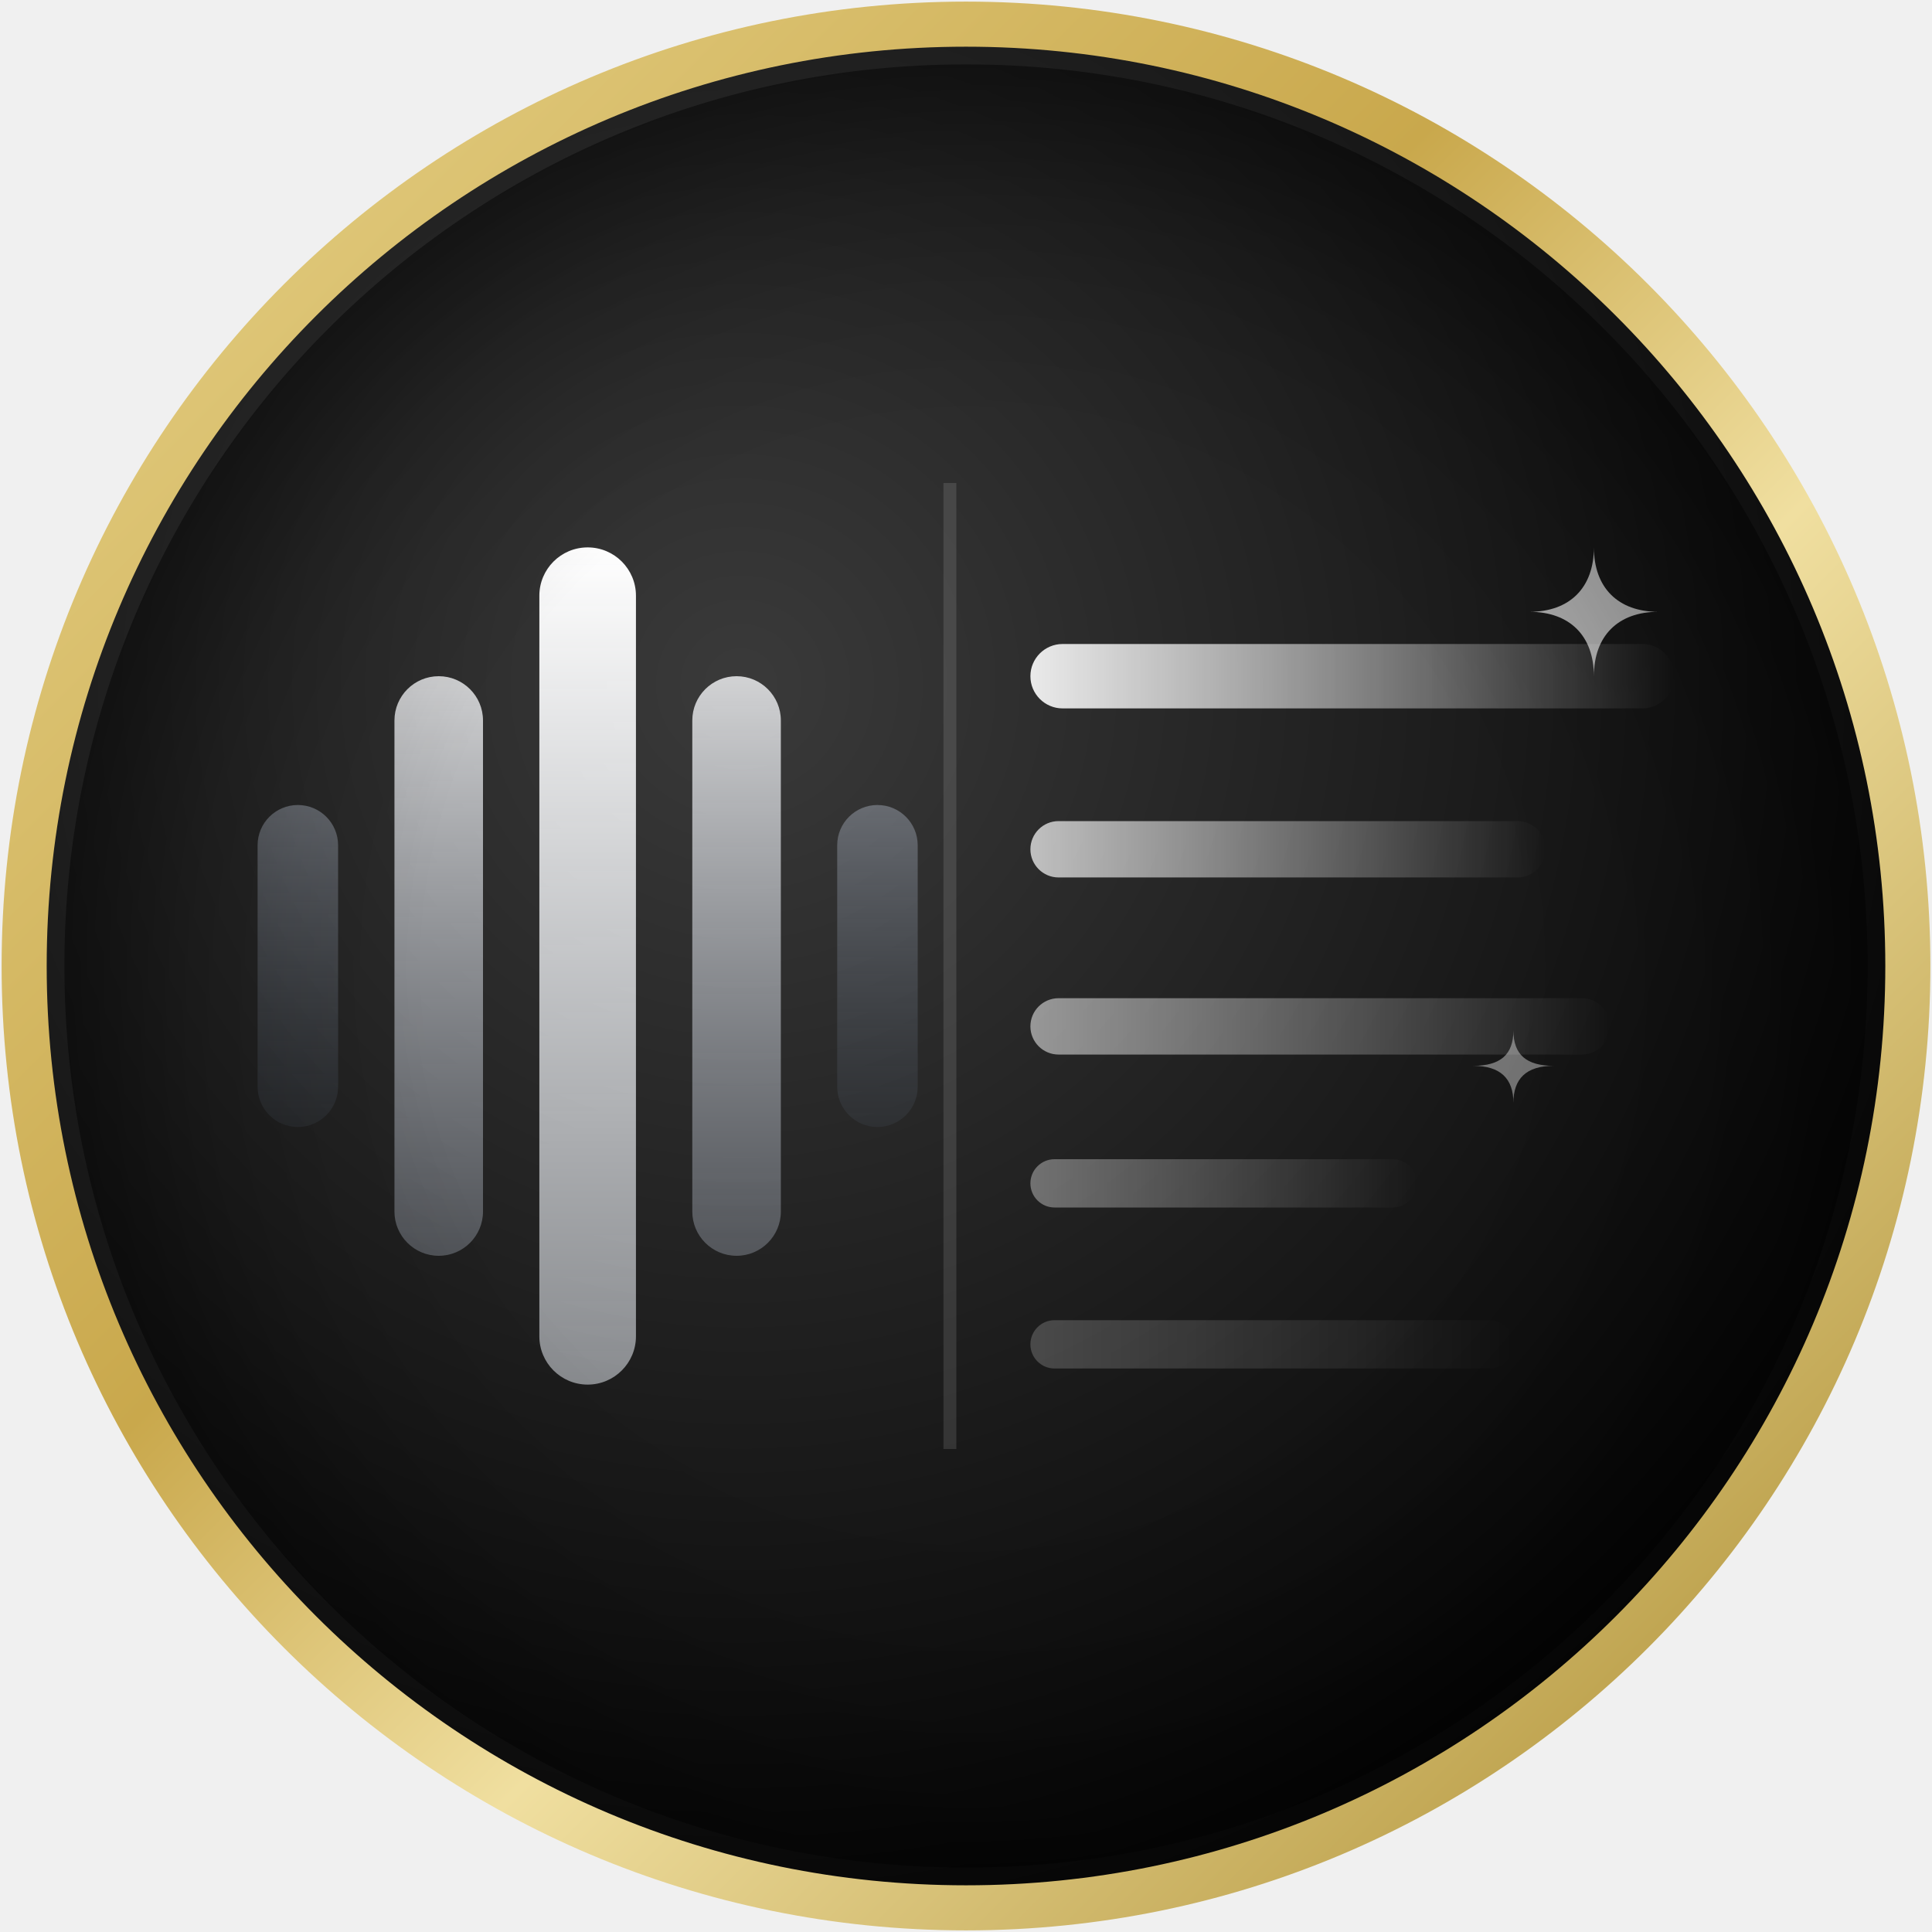
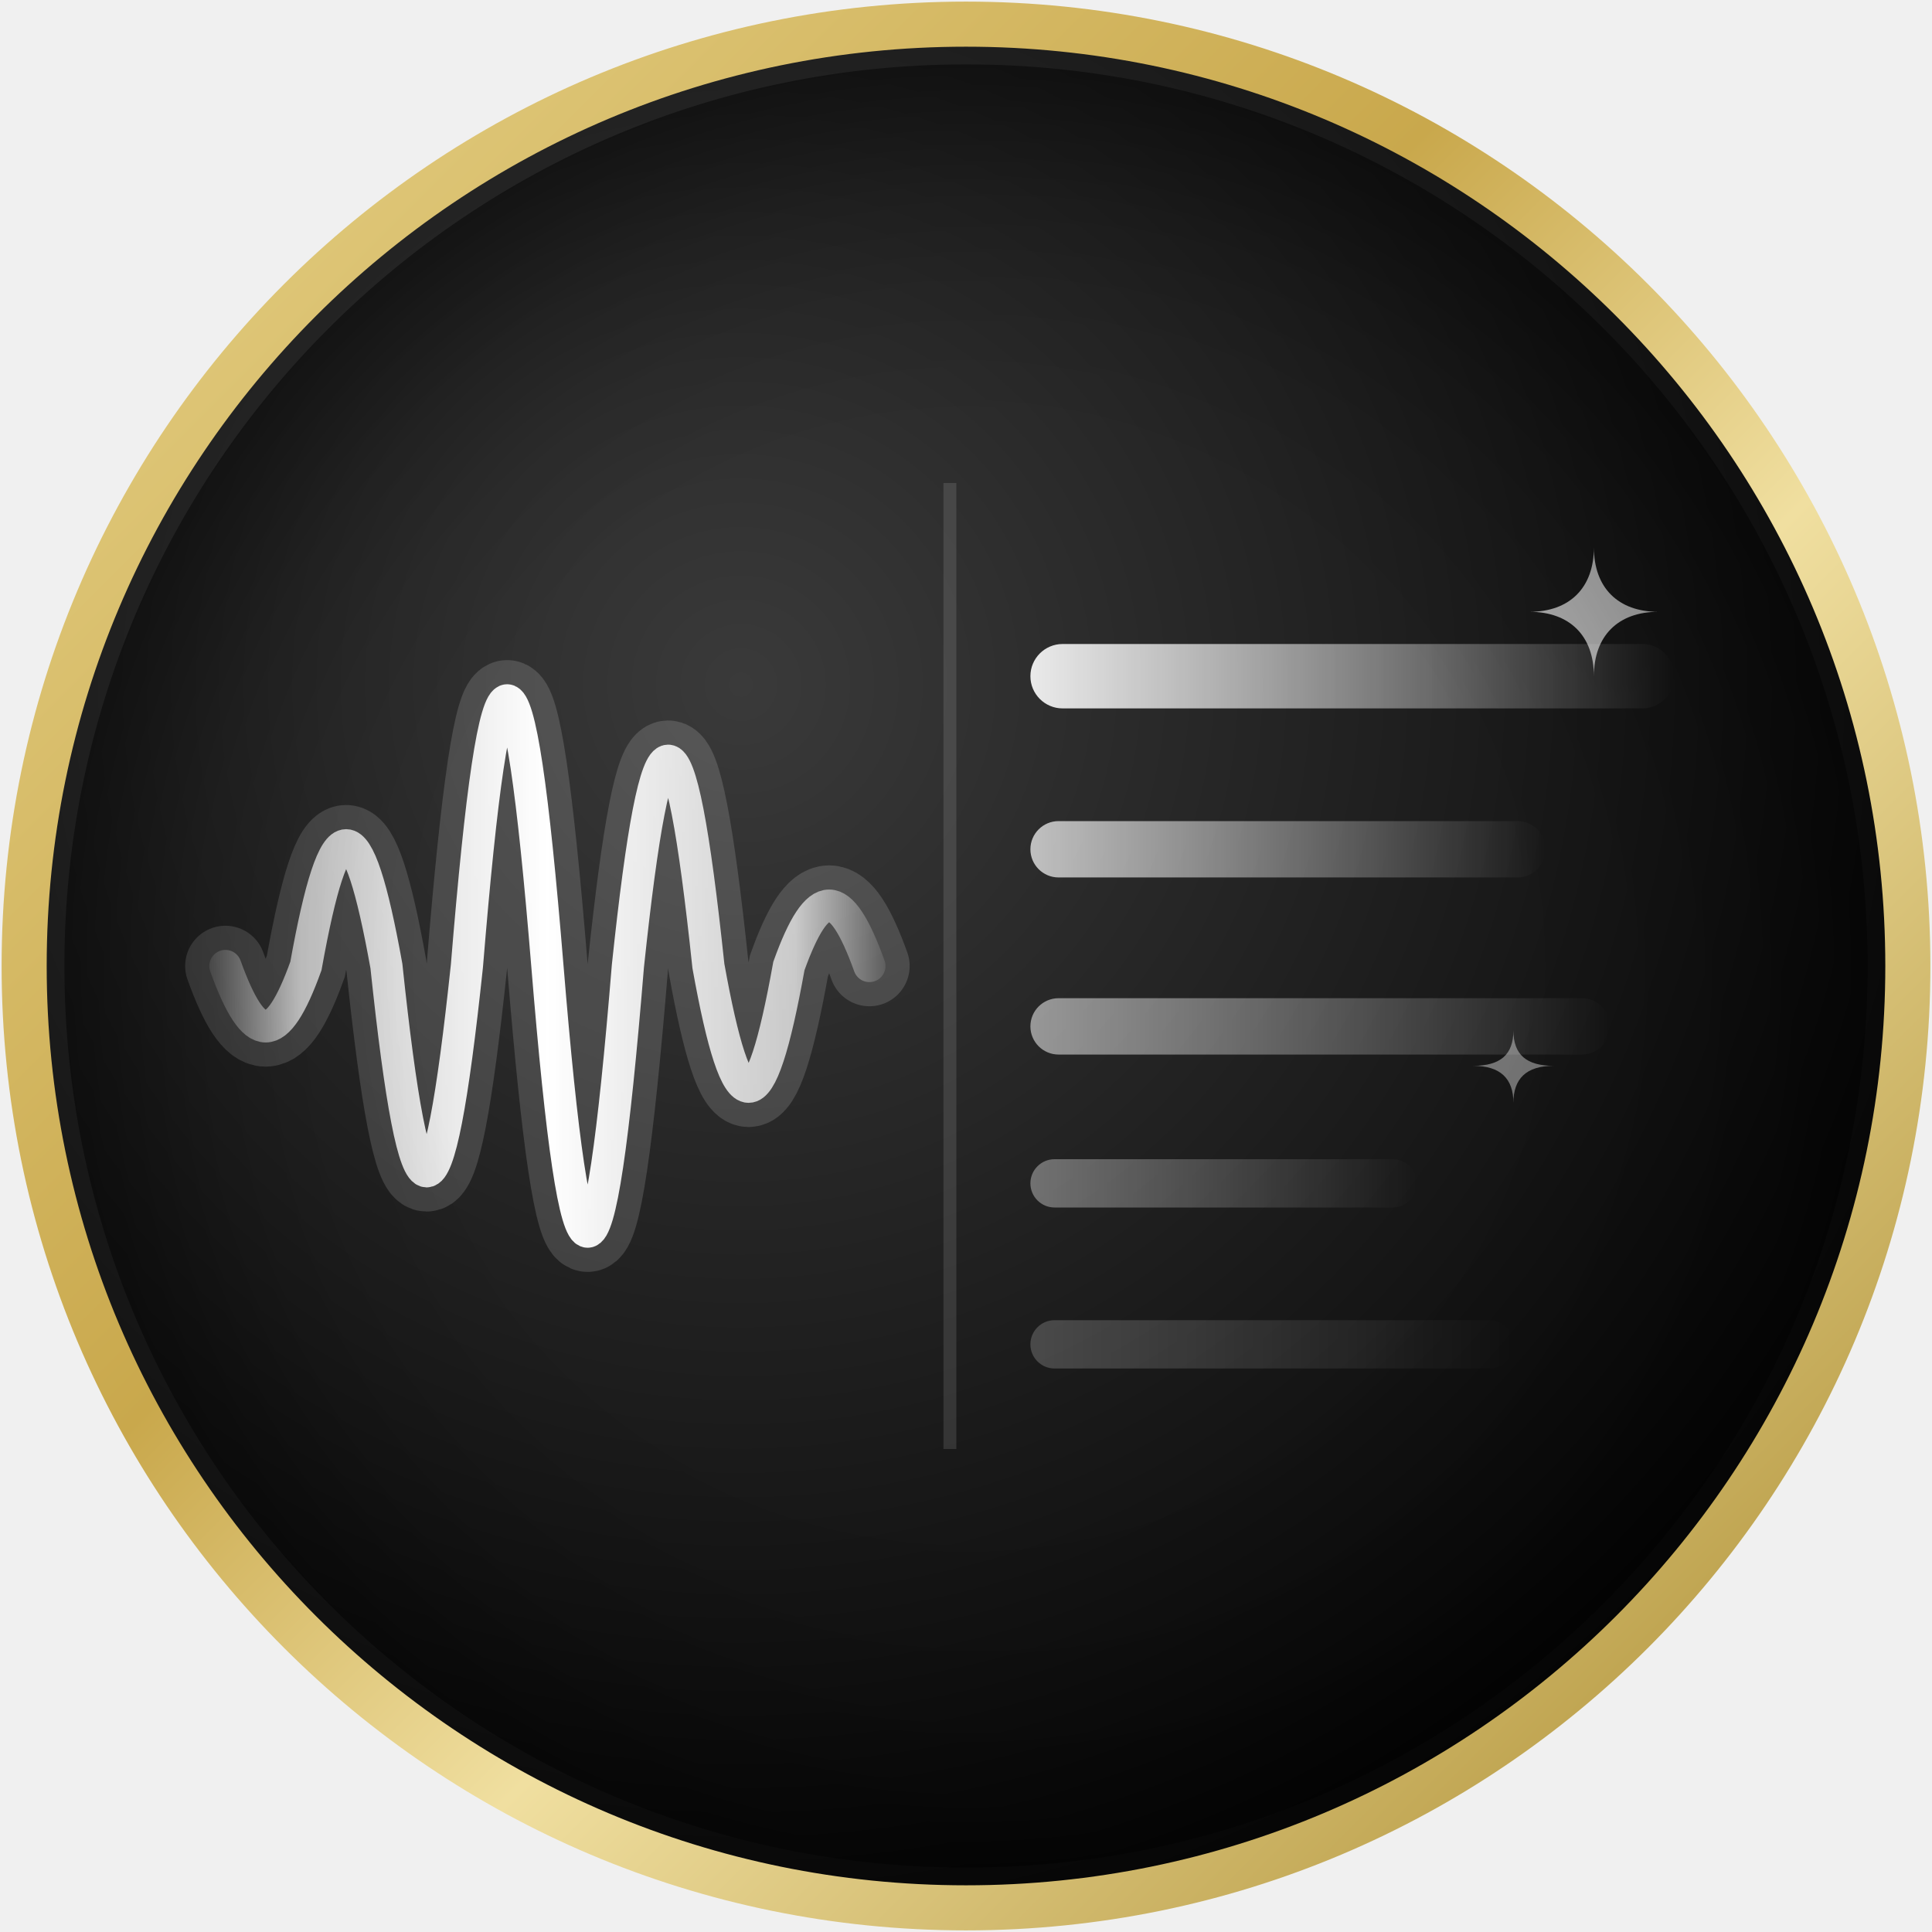
<svg xmlns="http://www.w3.org/2000/svg" viewBox="0 0 120 120" width="512" height="512">
  <defs>
    <radialGradient id="bg" cx="38%" cy="35%" r="75%">
      <stop offset="0%" stop-color="#3a3a3a" />
      <stop offset="100%" stop-color="#000000" />
    </radialGradient>
-     <linearGradient id="b1" x1="0" y1="0" x2="0" y2="1">
-       <stop offset="0%" stop-color="#9ca3af" stop-opacity="0.5" />
-       <stop offset="100%" stop-color="#4b5563" stop-opacity="0.2" />
+     <linearGradient id="wf" x1="12" y1="0" x2="56" y2="0" gradientUnits="userSpaceOnUse">
+       <stop offset="0%" stop-color="white" stop-opacity="0" />
+       <stop offset="15%" stop-color="white" stop-opacity="0.7" />
+       <stop offset="50%" stop-color="white" stop-opacity="1" />
+       <stop offset="85%" stop-color="white" stop-opacity="0.7" />
+       <stop offset="100%" stop-color="white" stop-opacity="0" />
    </linearGradient>
-     <linearGradient id="b2" x1="0" y1="0" x2="0" y2="1">
-       <stop offset="0%" stop-color="#d1d5db" stop-opacity="0.65" />
-       <stop offset="100%" stop-color="#6b7280" stop-opacity="0.3" />
-     </linearGradient>
-     <linearGradient id="b3" x1="0" y1="0" x2="0" y2="1">
-       <stop offset="0%" stop-color="#f3f4f6" stop-opacity="0.82" />
-       <stop offset="100%" stop-color="#9ca3af" stop-opacity="0.4" />
-     </linearGradient>
-     <linearGradient id="b4" x1="0" y1="0" x2="0" y2="1">
-       <stop offset="0%" stop-color="#ffffff" />
-       <stop offset="100%" stop-color="#d1d5db" stop-opacity="0.6" />
+     <linearGradient id="wfd" x1="12" y1="0" x2="56" y2="0" gradientUnits="userSpaceOnUse">
+       <stop offset="0%" stop-color="white" stop-opacity="0" />
+       <stop offset="15%" stop-color="white" stop-opacity="0.15" />
+       <stop offset="50%" stop-color="white" stop-opacity="0.3" />
+       <stop offset="85%" stop-color="white" stop-opacity="0.15" />
+       <stop offset="100%" stop-color="white" stop-opacity="0" />
    </linearGradient>
    <linearGradient id="l1" x1="64" y1="0" x2="104" y2="0" gradientUnits="userSpaceOnUse">
      <stop offset="0%" stop-color="white" stop-opacity="0.9" />
      <stop offset="100%" stop-color="white" stop-opacity="0" />
    </linearGradient>
    <linearGradient id="l2" x1="64" y1="0" x2="96" y2="0" gradientUnits="userSpaceOnUse">
      <stop offset="0%" stop-color="white" stop-opacity="0.7" />
      <stop offset="100%" stop-color="white" stop-opacity="0" />
    </linearGradient>
    <linearGradient id="l3" x1="64" y1="0" x2="100" y2="0" gradientUnits="userSpaceOnUse">
      <stop offset="0%" stop-color="white" stop-opacity="0.52" />
      <stop offset="100%" stop-color="white" stop-opacity="0" />
    </linearGradient>
    <linearGradient id="l4" x1="64" y1="0" x2="88" y2="0" gradientUnits="userSpaceOnUse">
      <stop offset="0%" stop-color="white" stop-opacity="0.36" />
      <stop offset="100%" stop-color="white" stop-opacity="0" />
    </linearGradient>
    <linearGradient id="l5" x1="64" y1="0" x2="94" y2="0" gradientUnits="userSpaceOnUse">
      <stop offset="0%" stop-color="white" stop-opacity="0.2" />
      <stop offset="100%" stop-color="white" stop-opacity="0" />
    </linearGradient>
    <linearGradient id="gold" x1="0" y1="0" x2="1" y2="1">
      <stop offset="0%" stop-color="#E8D48B" />
      <stop offset="40%" stop-color="#C9A84C" />
      <stop offset="60%" stop-color="#F0DFA0" />
      <stop offset="100%" stop-color="#A8882A" />
    </linearGradient>
    <radialGradient id="vignette" cx="50%" cy="50%" r="50%">
      <stop offset="0%" stop-color="black" stop-opacity="0" />
      <stop offset="60%" stop-color="black" stop-opacity="0" />
      <stop offset="75%" stop-color="black" stop-opacity="0.08" />
      <stop offset="85%" stop-color="black" stop-opacity="0.18" />
      <stop offset="92%" stop-color="black" stop-opacity="0.3" />
      <stop offset="100%" stop-color="black" stop-opacity="0.45" />
    </radialGradient>
    <clipPath id="clip">
      <circle cx="60" cy="60" r="58.5" />
    </clipPath>
  </defs>
  <circle cx="60" cy="60" r="58.5" fill="url(#bg)" stroke="url(#gold)" stroke-width="2.8" />
  <g clip-path="url(#clip)">
-     <rect x="16" y="50" width="5" height="20" rx="2.5" fill="url(#b1)" />
-     <rect x="24.5" y="42" width="5.5" height="36" rx="2.75" fill="url(#b3)" />
-     <rect x="33.5" y="34" width="6" height="52" rx="3" fill="url(#b4)" />
-     <rect x="43" y="42" width="5.5" height="36" rx="2.75" fill="url(#b3)" />
-     <rect x="52" y="50" width="5" height="20" rx="2.5" fill="url(#b1)" />
+     <path d="M 14 60                  C 15.8 65, 17.2 65, 19 60                  C 20.8 50, 22.2 50, 24 60                  C 25.8 77, 27.2 77, 29 60                  C 30.8 38, 32.2 38, 34 60                  C 35.8 82, 37.2 82, 39 60                  C 40.8 43, 42.2 43, 44 60                  C 45.8 70, 47.2 70, 49 60                  C 50.8 55, 52.2 55, 54 60" fill="none" stroke="white" stroke-width="5" stroke-linecap="round" opacity="0.15" />
+     <path d="M 14 60                  C 15.8 65, 17.2 65, 19 60                  C 20.8 50, 22.2 50, 24 60                  C 25.8 77, 27.2 77, 29 60                  C 30.8 38, 32.2 38, 34 60                  C 35.8 82, 37.2 82, 39 60                  C 40.8 43, 42.2 43, 44 60                  C 45.8 70, 47.2 70, 49 60                  C 50.8 55, 52.2 55, 54 60" fill="none" stroke="url(#wf)" stroke-width="2" stroke-linecap="round" />
    <line x1="59" y1="30" x2="59" y2="90" stroke="white" stroke-width="0.8" opacity="0.12" />
    <path d="M99,34 C99,36.5 100.5,38 103,38 C100.5,38 99,39.5 99,42 C99,39.5 97.5,38 95,38 C97.5,38 99,36.5 99,34 Z" fill="white" opacity="0.65" />
    <path d="M94,64 C94,65.5 94.8,66.2 96.5,66.2 C94.8,66.2 94,67 94,68.5 C94,67 93.2,66.2 91.5,66.2 C93.2,66.2 94,65.5 94,64 Z" fill="white" opacity="0.4" />
    <rect x="64" y="40" width="40" height="4" rx="2" fill="url(#l1)" />
    <rect x="64" y="51" width="32" height="3.5" rx="1.75" fill="url(#l2)" />
    <rect x="64" y="62" width="36" height="3.5" rx="1.75" fill="url(#l3)" />
    <rect x="64" y="72" width="24" height="3" rx="1.5" fill="url(#l4)" />
    <rect x="64" y="82" width="30" height="3" rx="1.5" fill="url(#l5)" />
    <circle cx="60" cy="60" r="56" fill="url(#vignette)" />
  </g>
</svg>
